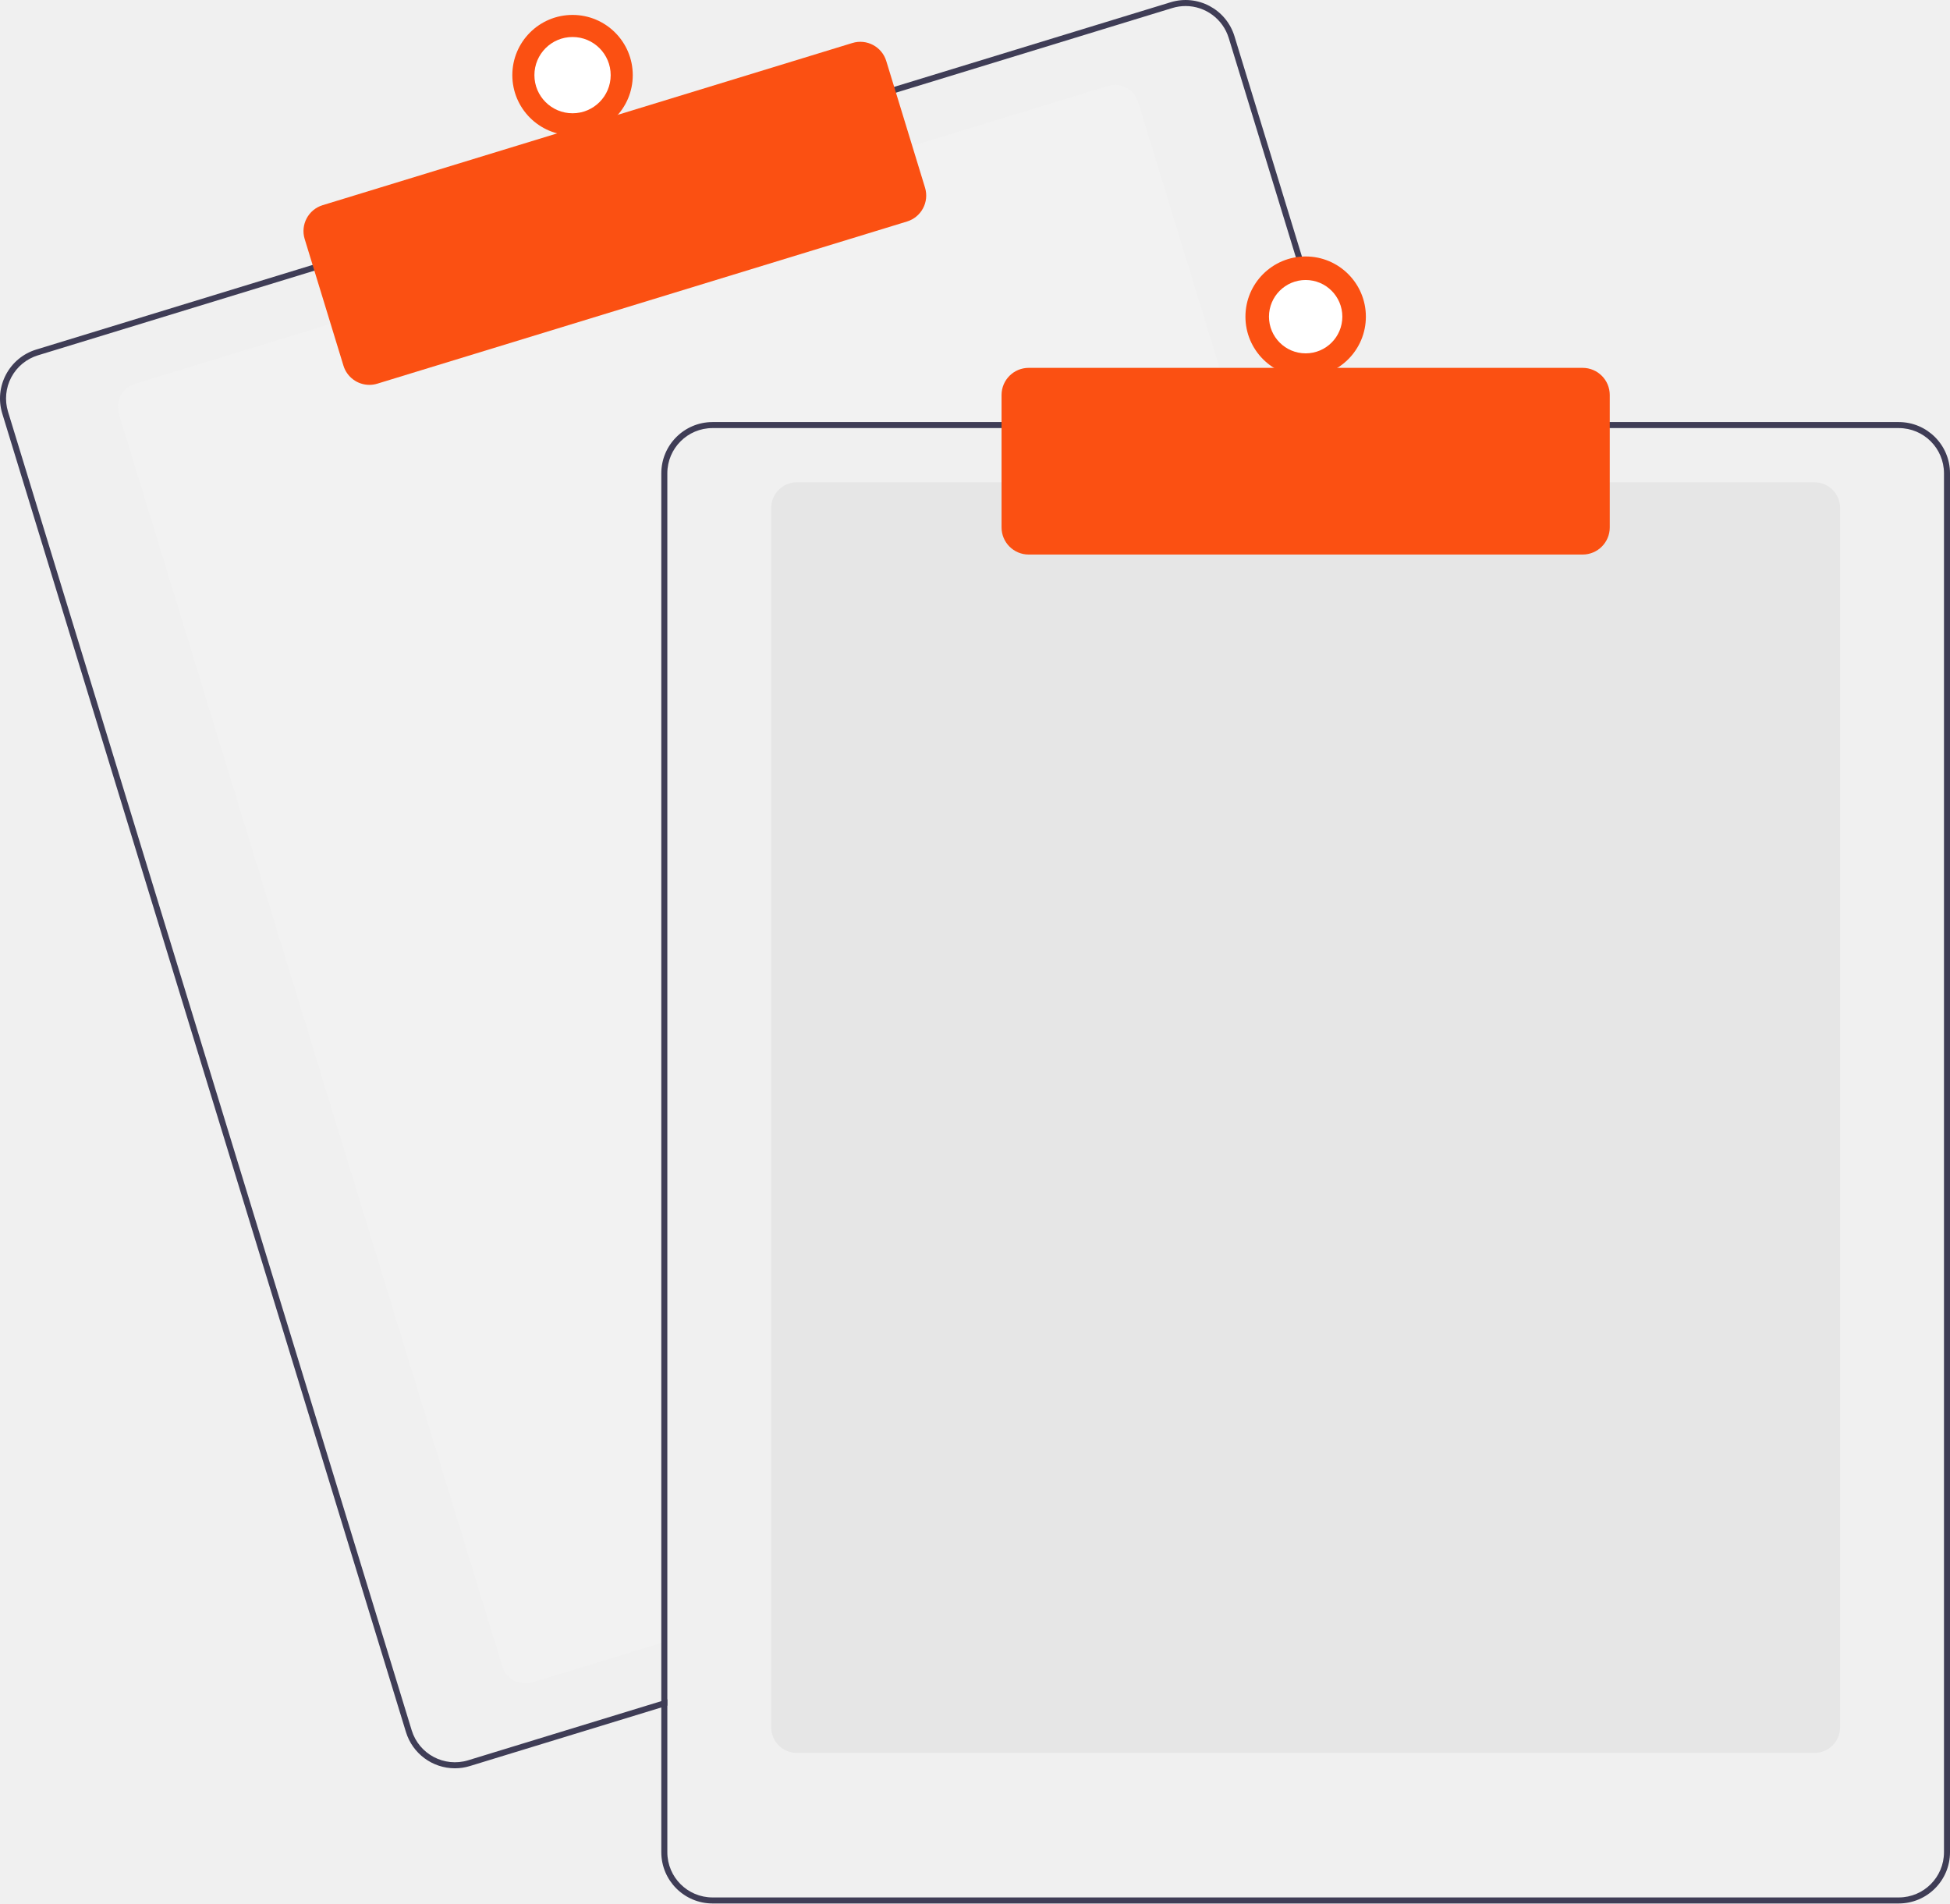
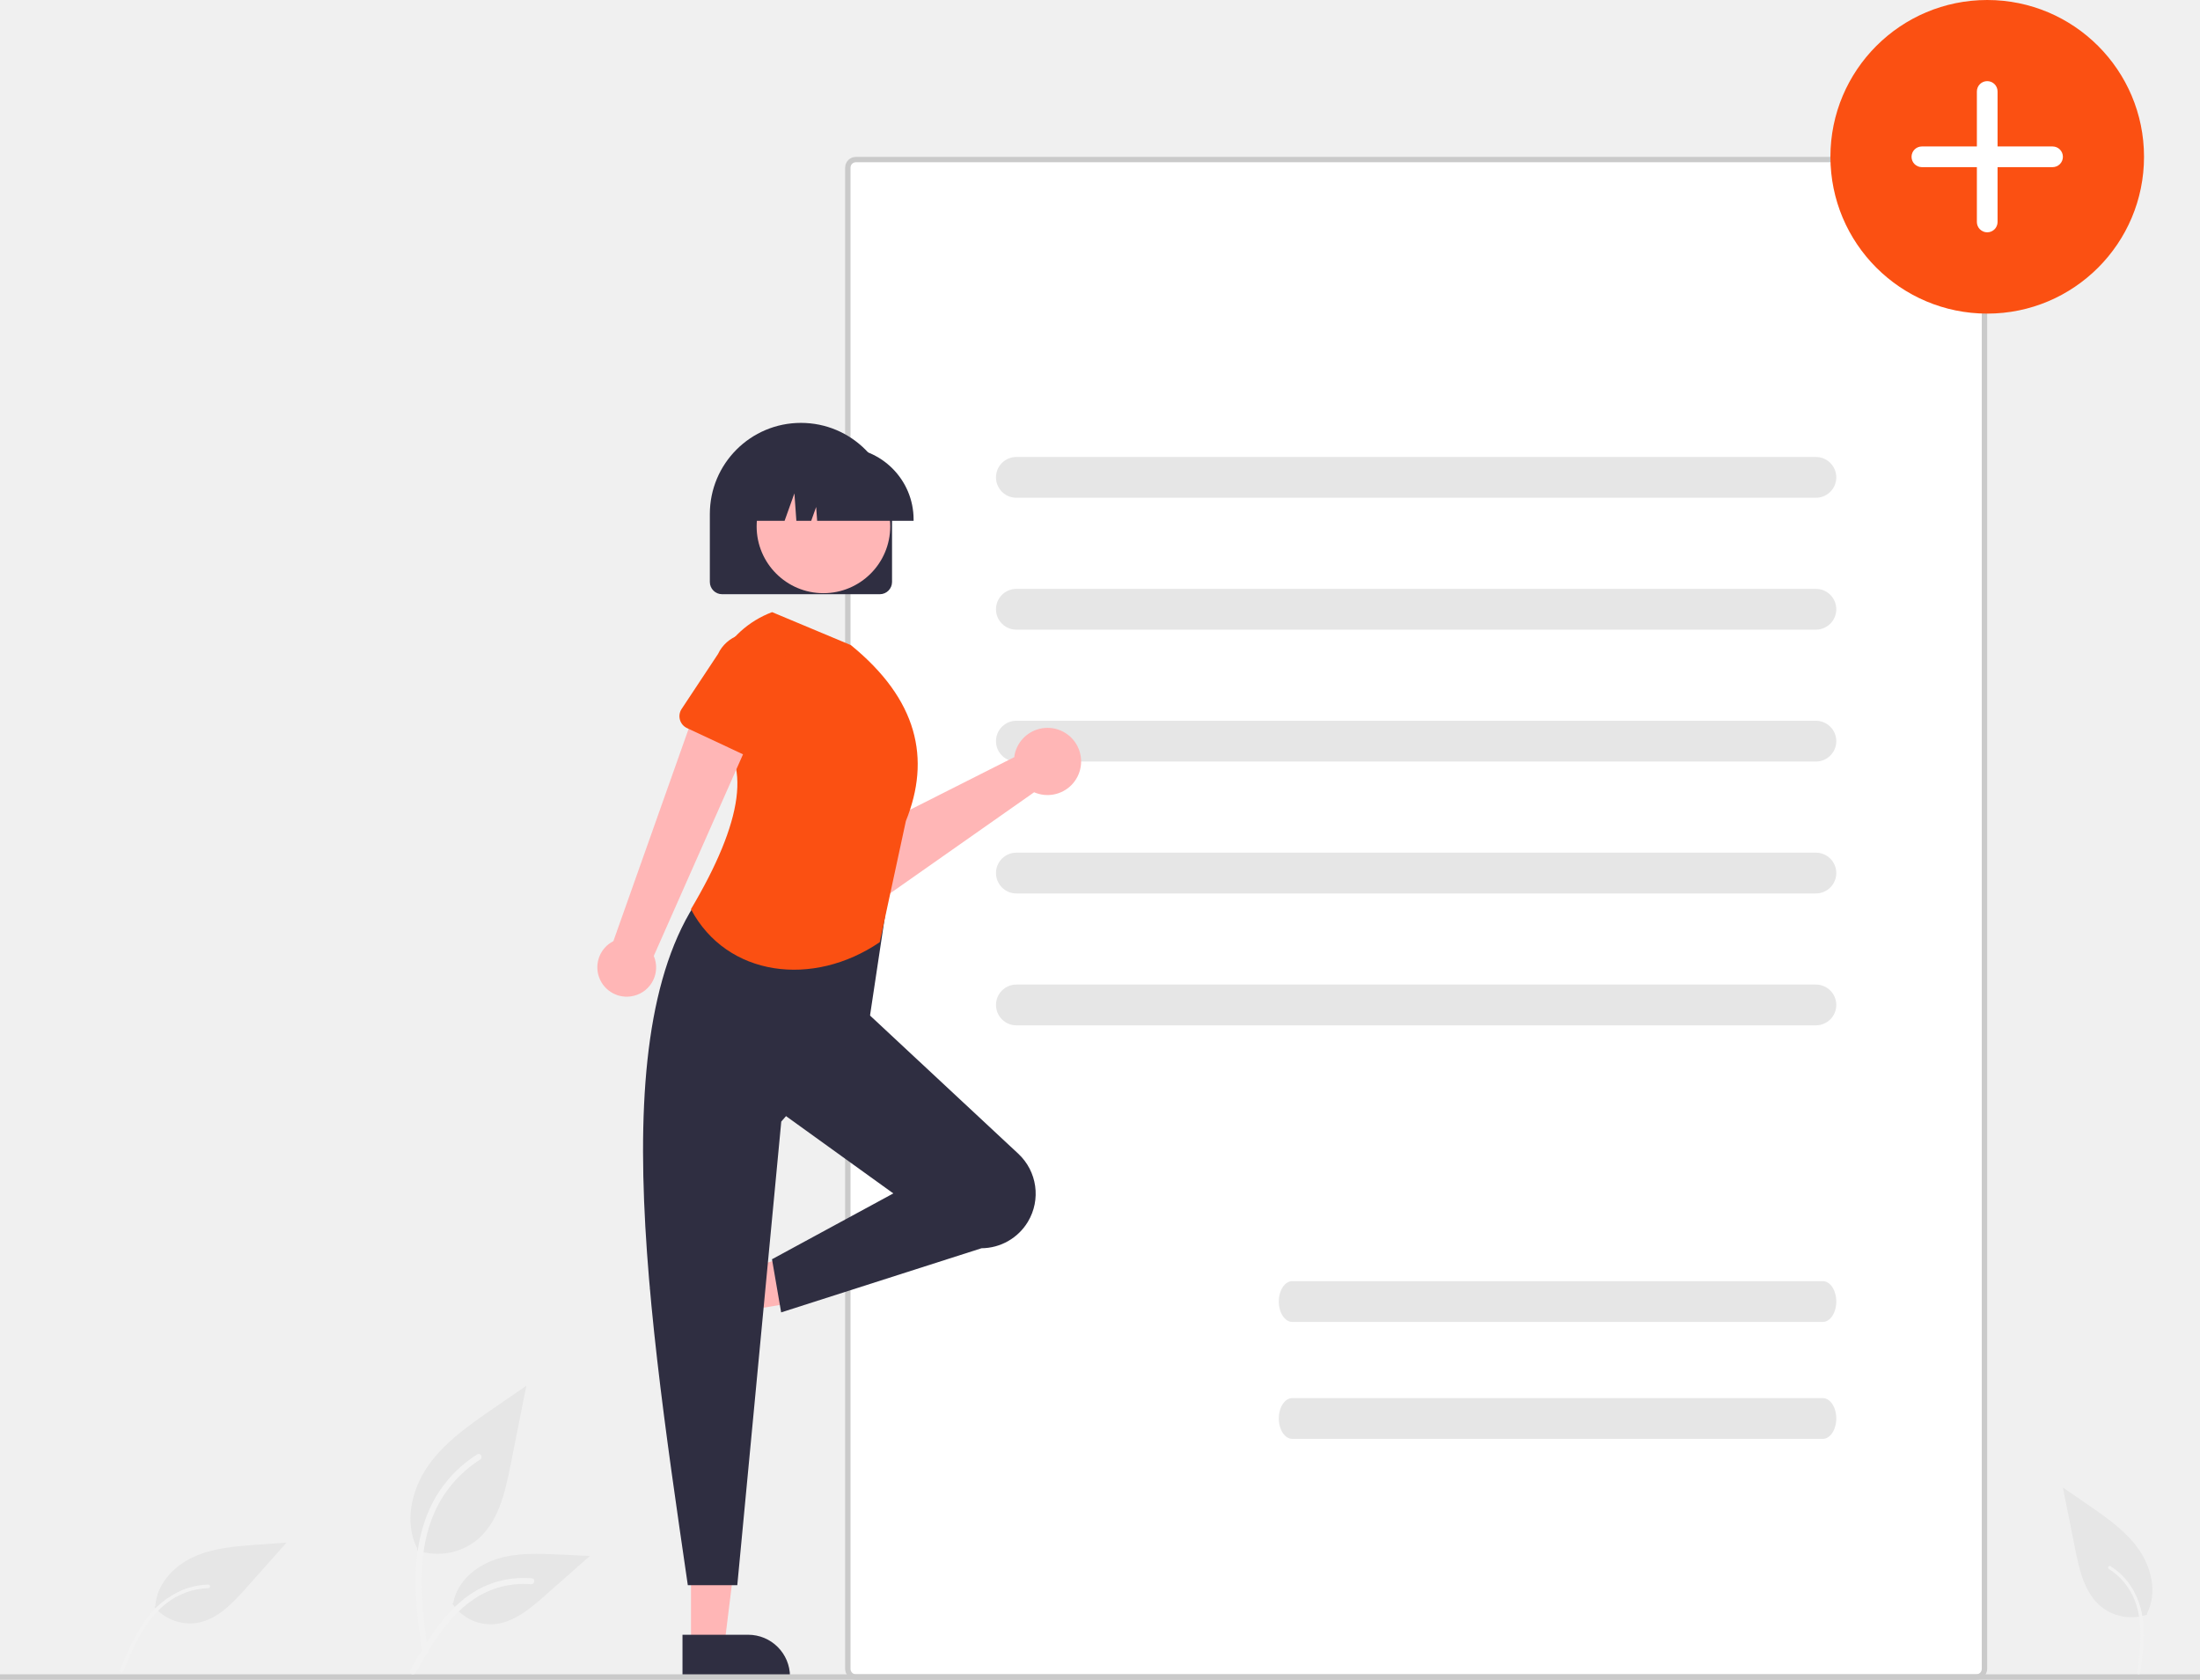
- <svg xmlns="http://www.w3.org/2000/svg" data-name="Layer 1" width="647.636" height="632.174" viewBox="0 0 647.636 632.174">
-   <path d="M687.328,276.087H512.818a15.018,15.018,0,0,0-15,15v387.85l-2,.61-42.81,13.11a8.007,8.007,0,0,1-9.99-5.31L315.678,271.397a8.003,8.003,0,0,1,5.31-9.99l65.97-20.2,191.25-58.54,65.97-20.2a7.989,7.989,0,0,1,9.99,5.3l32.55,106.32Z" transform="translate(-276.1819 -133.9131)" fill="#f2f2f2" />
-   <path d="M725.408,274.087l-39.23-128.14a16.994,16.994,0,0,0-21.23-11.28l-92.75,28.39L380.958,221.607l-92.75,28.4a17.015,17.015,0,0,0-11.28,21.23l134.08,437.93a17.027,17.027,0,0,0,16.26,12.03,16.789,16.789,0,0,0,4.97-.75l63.58-19.46,2-.62v-2.09l-2,.61-64.17,19.65a15.015,15.015,0,0,1-18.73-9.95l-134.07-437.94a14.979,14.979,0,0,1,9.95-18.73l92.75-28.4,191.24-58.54,92.75-28.4a15.156,15.156,0,0,1,4.41-.66,15.015,15.015,0,0,1,14.32,10.61l39.05,127.56.62,2h2.08Z" transform="translate(-276.1819 -133.9131)" fill="#3f3d56" />
-   <path d="M398.863,261.734a9.016,9.016,0,0,1-8.611-6.367l-12.88-42.072a8.999,8.999,0,0,1,5.971-11.24l175.939-53.864a9.009,9.009,0,0,1,11.241,5.971l12.88,42.072a9.01,9.01,0,0,1-5.971,11.241L401.492,261.339A8.976,8.976,0,0,1,398.863,261.734Z" transform="translate(-276.1819 -133.9131)" fill="#fb5012" />
-   <circle cx="190.154" cy="24.955" r="20" fill="#fb5012" />
-   <circle cx="190.154" cy="24.955" r="12.665" fill="#fff" />
-   <path d="M878.818,716.087h-338a8.51,8.51,0,0,1-8.5-8.5v-405a8.51,8.51,0,0,1,8.5-8.5h338a8.51,8.51,0,0,1,8.5,8.5v405A8.51,8.51,0,0,1,878.818,716.087Z" transform="translate(-276.1819 -133.9131)" fill="#e6e6e6" />
-   <path d="M723.318,274.087h-210.5a17.024,17.024,0,0,0-17,17v407.8l2-.61v-407.19a15.018,15.018,0,0,1,15-15H723.938Zm183.5,0h-394a17.024,17.024,0,0,0-17,17v458a17.024,17.024,0,0,0,17,17h394a17.024,17.024,0,0,0,17-17v-458A17.024,17.024,0,0,0,906.818,274.087Zm15,475a15.018,15.018,0,0,1-15,15h-394a15.018,15.018,0,0,1-15-15v-458a15.018,15.018,0,0,1,15-15h394a15.018,15.018,0,0,1,15,15Z" transform="translate(-276.1819 -133.9131)" fill="#3f3d56" />
-   <path d="M801.818,318.087h-184a9.01,9.01,0,0,1-9-9v-44a9.01,9.01,0,0,1,9-9h184a9.01,9.01,0,0,1,9,9v44A9.01,9.01,0,0,1,801.818,318.087Z" transform="translate(-276.1819 -133.9131)" fill="#fb5012" />
-   <circle cx="433.636" cy="105.174" r="20" fill="#fb5012" />
-   <circle cx="433.636" cy="105.174" r="12.182" fill="#fff" />
+ <svg xmlns="http://www.w3.org/2000/svg" data-name="Layer 1" width="809" height="617.658" viewBox="0 0 809 617.658">
+   <rect x="310.755" y="57.658" width="420" height="560" rx="4" fill="#fff" />
+   <path d="M922.255,758.829h-412a4.005,4.005,0,0,1-4-4v-552a4.005,4.005,0,0,1,4-4h412a4.005,4.005,0,0,1,4,4v552A4.005,4.005,0,0,1,922.255,758.829Zm-412-558a2.002,2.002,0,0,0-2,2v552a2.002,2.002,0,0,0,2,2h412a2.002,2.002,0,0,0,2-2v-552a2.002,2.002,0,0,0-2-2Z" transform="translate(-195.5 -141.171)" fill="#cacaca" />
+   <path id="a6f80ec2-9665-4b0d-9b96-9f178d319553-365" data-name="Path 2621" d="M863.252,324.201h-294a7.5,7.5,0,0,1,0-15h294a7.5,7.5,0,1,1,0,15Z" transform="translate(-195.5 -141.171)" fill="#e6e6e6" />
+   <path id="af435bc5-0b88-4d77-bfed-030ae9fdf7f6-366" data-name="Path 2624" d="M863.252,372.701h-294a7.5,7.5,0,0,1,0-15h294a7.5,7.5,0,1,1,0,15Z" transform="translate(-195.5 -141.171)" fill="#e6e6e6" />
+   <path id="e557133a-77b8-499f-bd16-c334895c1269-367" data-name="Path 2625" d="M863.252,421.201h-294a7.5,7.5,0,0,1,0-15h294a7.5,7.5,0,1,1,0,15Z" transform="translate(-195.5 -141.171)" fill="#e6e6e6" />
+   <path id="ec19a4b8-f44f-4645-b4d7-76344dff0125-368" data-name="Path 2626" d="M863.252,469.701h-294a7.5,7.5,0,0,1,0-15h294a7.5,7.5,0,0,1,0,15Z" transform="translate(-195.5 -141.171)" fill="#e6e6e6" />
+   <path id="e86d23b2-1618-4af8-9c24-b5d1e0a773ab-369" data-name="Path 2627" d="M863.252,518.201h-294a7.5,7.5,0,0,1,0-15h294a7.5,7.5,0,1,1,0,15Z" transform="translate(-195.5 -141.171)" fill="#e6e6e6" />
+   <path d="M568.851,417.676a12.389,12.389,0,0,0-.389,1.912l-52.111,26.302-11.876-7.75L490.437,454.534l19.691,15.762a9.416,9.416,0,0,0,11.295.356l54.352-38.159a12.355,12.355,0,1,0-6.924-14.818Z" transform="translate(-195.5 -141.171)" fill="#ffb6b6" />
+   <path d="M514.643,446.883l-17.275,20.425a5.297,5.297,0,0,1-8.02.079l-17.62-20.021a14.71,14.71,0,0,1,19.064-22.407l22.597,14.001a5.297,5.297,0,0,1,1.253,7.922Z" transform="translate(-195.5 -141.171)" fill="#fb5012" />
+   <polygon points="254.098 605.118 266.358 605.118 272.19 557.83 254.096 557.83 254.098 605.118" fill="#ffb6b6" />
+   <path d="M446.47,742.286l24.144-.001h.001A15.387,15.387,0,0,1,486.002,757.672v.5l-39.531.001Z" transform="translate(-195.5 -141.171)" fill="#2f2e41" />
+   <polygon points="251.336 473.432 254.822 485.185 301.817 477.332 296.671 459.985 251.336 473.432" fill="#ffb6b6" />
+   <path d="M449.784,610.466l6.866,23.147 0.0.001a15.387,15.387,0,0,1-10.376,19.126l-.479.142-11.241-37.899Z" transform="translate(-195.5 -141.171)" fill="#2f2e41" />
+   <path id="b5225405-dc09-4398-8f75-a858b019bf8f-370" data-name="Path 2622" d="M865.776,627.258H670.727c-2.748,0-4.976-3.358-4.976-7.5s2.228-7.5,4.976-7.5H865.776c2.748,0,4.976,3.358,4.976,7.5S868.524,627.258,865.776,627.258Z" transform="translate(-195.5 -141.171)" fill="#e6e6e6" />
+   <path id="a2f1c4f7-b8f3-4baf-98d5-81fcbaba2af5-371" data-name="Path 2623" d="M865.776,670.258H670.727c-2.748,0-4.976-3.358-4.976-7.5s2.228-7.5,4.976-7.5H865.776c2.748,0,4.976,3.358,4.976,7.5S868.524,670.258,865.776,670.258Z" transform="translate(-195.5 -141.171)" fill="#e6e6e6" />
+   <circle id="e62fa462-3819-44fb-9424-9fc2fe7133de" data-name="Ellipse 512" cx="730.755" cy="57.659" r="57.659" fill="#fb5012" />
+   <path id="b20583ce-2285-4a88-ae2b-42b53348cdcc-372" data-name="Path 2642" d="M902.231,195.024a3.805,3.805,0,0,0,0,7.61h20.22v20.219a3.805,3.805,0,0,0,7.609,0V202.634h20.22a3.805,3.805,0,1,0,0-7.61H930.06v-20.22a3.804,3.804,0,0,0-7.609,0v20.22Z" transform="translate(-195.5 -141.171)" fill="#fff" />
+   <path id="a69a945f-f2e5-47e0-ba72-38a008e8891a-373" data-name="Path 2632" d="M573.49,590.42h0a20.065,20.065,0,0,1-17.054,9.741L482.752,623.75l-3.369-19.541L524,580l-43.227-31.133,31.67-37.06,57.522,53.613a20.066,20.066,0,0,1,3.525,25Z" transform="translate(-195.5 -141.171)" fill="#2f2e41" />
+   <path id="e980cf0f-d800-4ee3-940e-45939556ba77-374" data-name="Path 2633" d="M466.622,724.059H448.429c-16.335-111.969-32.962-224.25,16.172-266.16l57.949,9.434-7.412,49.189-32.343,37.06Z" transform="translate(-195.5 -141.171)" fill="#2f2e41" />
+   <path id="eba62579-0c8c-463a-8046-e804be002a11-375" data-name="Path 2637" d="M519.007,487.62c-24.526,16.713-56.208,12.783-69.432-12.12,19-32,23-55,7.705-65.5a36.273,36.273,0,0,1,22.145-43.742h0l28.974,12.129c24.6,20.054,29.445,41.776,20.215,64.687Z" transform="translate(-195.5 -141.171)" fill="#fb5012" />
+   <rect id="e895ce6e-6fd8-41df-ae63-d595344ec23b" data-name="Rectangle 53" y="615.658" width="809" height="2" fill="#cacaca" />
+   <path id="e192092a-ee6f-4331-8843-6655178f0707-376" data-name="Path 438" d="M348.841,711.227a22.963,22.963,0,0,0,22.175-3.906c7.767-6.519,10.2-17.259,12.183-27.2l5.86-29.414-12.268,8.445c-8.823,6.076-17.846,12.346-23.955,21.146s-8.776,20.813-3.867,30.335" transform="translate(-195.5 -141.171)" fill="#e6e6e6" />
+   <path id="a858933f-d134-4d1f-a5b1-d2ecd5f2e072-377" data-name="Path 439" d="M350.736,748.884c-1.548-11.251-3.133-22.645-2.048-34.018.962-10.1,4.043-19.963,10.316-28.051a46.663,46.663,0,0,1,11.972-10.849c1.2-.756,2.3,1.142,1.107,1.894a44.362,44.362,0,0,0-17.547,21.172c-3.82,9.717-4.434,20.309-3.775,30.632.4,6.242,1.242,12.444,2.092,18.637a1.136,1.136,0,0,1-.766,1.349,1.1,1.1,0,0,1-1.349-.766Z" transform="translate(-195.5 -141.171)" fill="#f2f2f2" />
+   <path id="f4641f1e-7695-45f0-a79a-94f4839885fa-378" data-name="Path 440" d="M252.323,732.078a17.076,17.076,0,0,0,15.695,5.834c7.434-1.261,13.036-7.235,18.047-12.869l14.825-16.665-11.049.805c-7.945.579-16.092,1.208-23.321,4.556s-13.458,10.051-13.89,18.006" transform="translate(-195.5 -141.171)" fill="#e6e6e6" />
+   <path id="e7fd6c30-5753-49ca-a2fc-43310e28e2be-379" data-name="Path 441" d="M239.603,755.318c2.605-6.27,5.232-12.628,9.229-18.165a31.987,31.987,0,0,1,13.8-11.349,27.901,27.901,0,0,1,9.455-1.975c.846-.028.841,1.284,0,1.312a26.523,26.523,0,0,0-15.453,5.614c-4.909,3.857-8.428,9.134-11.21,14.657-1.682,3.34-3.122,6.794-4.556,10.245a.679.679,0,0,1-.8.464A.66.66,0,0,1,239.603,755.318Z" transform="translate(-195.5 -141.171)" fill="#f2f2f2" />
+   <path id="b52aaf37-3203-4cbf-9b60-86692d62068e-380" data-name="Path 442" d="M361.851,730.832a16.9,16.9,0,0,0,14.729,7.6c7.456-.354,13.672-5.558,19.267-10.5l16.55-14.612-10.953-.524c-7.877-.377-15.957-.729-23.46,1.7s-14.422,8.275-15.794,16.041" transform="translate(-195.5 -141.171)" fill="#e6e6e6" />
+   <path id="beff4645-a309-4245-bc03-2fdcf4e7d6c8-381" data-name="Path 443" d="M346.37,755.352c7.434-13.155,16.058-27.775,31.466-32.448a35.115,35.115,0,0,1,13.235-1.367c1.405.121,1.054,2.287-.348,2.166a32.621,32.621,0,0,0-21.121,5.588c-5.955,4.054-10.592,9.689-14.517,15.666-2.4,3.661-4.557,7.477-6.711,11.288C347.686,757.463,345.674,756.584,346.37,755.352Z" transform="translate(-195.5 -141.171)" fill="#f2f2f2" />
+   <path id="a434c3a5-879f-494a-805a-60016a50852d-382" data-name="Path 461" d="M985.122,734.85a17.721,17.721,0,0,1-17.112-3.014c-5.994-5.031-7.873-13.319-9.4-20.993l-4.523-22.7,9.469,6.52c6.809,4.689,13.772,9.527,18.486,16.318s6.773,16.062,2.985,23.41" transform="translate(-195.5 -141.171)" fill="#e6e6e6" />
+   <path id="eeef24b5-3622-48e4-8c10-5591845ab2d9-383" data-name="Path 462" d="M982.508,756.396c.833-6.067,1.689-12.212,1.105-18.343a28.849,28.849,0,0,0-5.563-15.126,25.162,25.162,0,0,0-6.456-5.85c-.646-.407-1.24.616-.6,1.021a23.921,23.921,0,0,1,9.462,11.417c2.06,5.24,2.391,10.951,2.036,16.517-.215,3.366-.67,6.71-1.128,10.049a.613.613,0,0,0,.413.727.6.6,0,0,0,.728-.413Z" transform="translate(-195.5 -141.171)" fill="#f2f2f2" />
+   <path d="M428.47,507.367a10.743,10.743,0,0,0,7.445-14.694l39.602-89.472-22.655-5.706-31.804,89.742a10.801,10.801,0,0,0,7.412,20.13Z" transform="translate(-195.5 -141.171)" fill="#ffb6b6" />
+   <path d="M470.156,419.202l-22.033-10.314a4.817,4.817,0,0,1-1.974-7.022l13.39-20.223a13.377,13.377,0,0,1,24.198,11.413l-6.924,23.163a4.817,4.817,0,0,1-6.657,2.982Z" transform="translate(-195.5 -141.171)" fill="#fb5012" />
+   <path d="M519.029,359.67h-58a4.505,4.505,0,0,1-4.5-4.5v-25a33.5,33.5,0,0,1,67,0v25A4.505,4.505,0,0,1,519.029,359.67Z" transform="translate(-195.5 -141.171)" fill="#2f2e41" />
+   <circle cx="302.797" cy="193.558" r="24.561" fill="#ffb6b6" />
+   <path d="M531.455,332.67H495.989l-.364-5.092-1.818,5.092h-5.461l-.721-10.092-3.604,10.092H473.455v-.5a26.53,26.53,0,0,1,26.5-26.5h5a26.53,26.53,0,0,1,26.5,26.5Z" transform="translate(-195.5 -141.171)" fill="#2f2e41" />
</svg>
